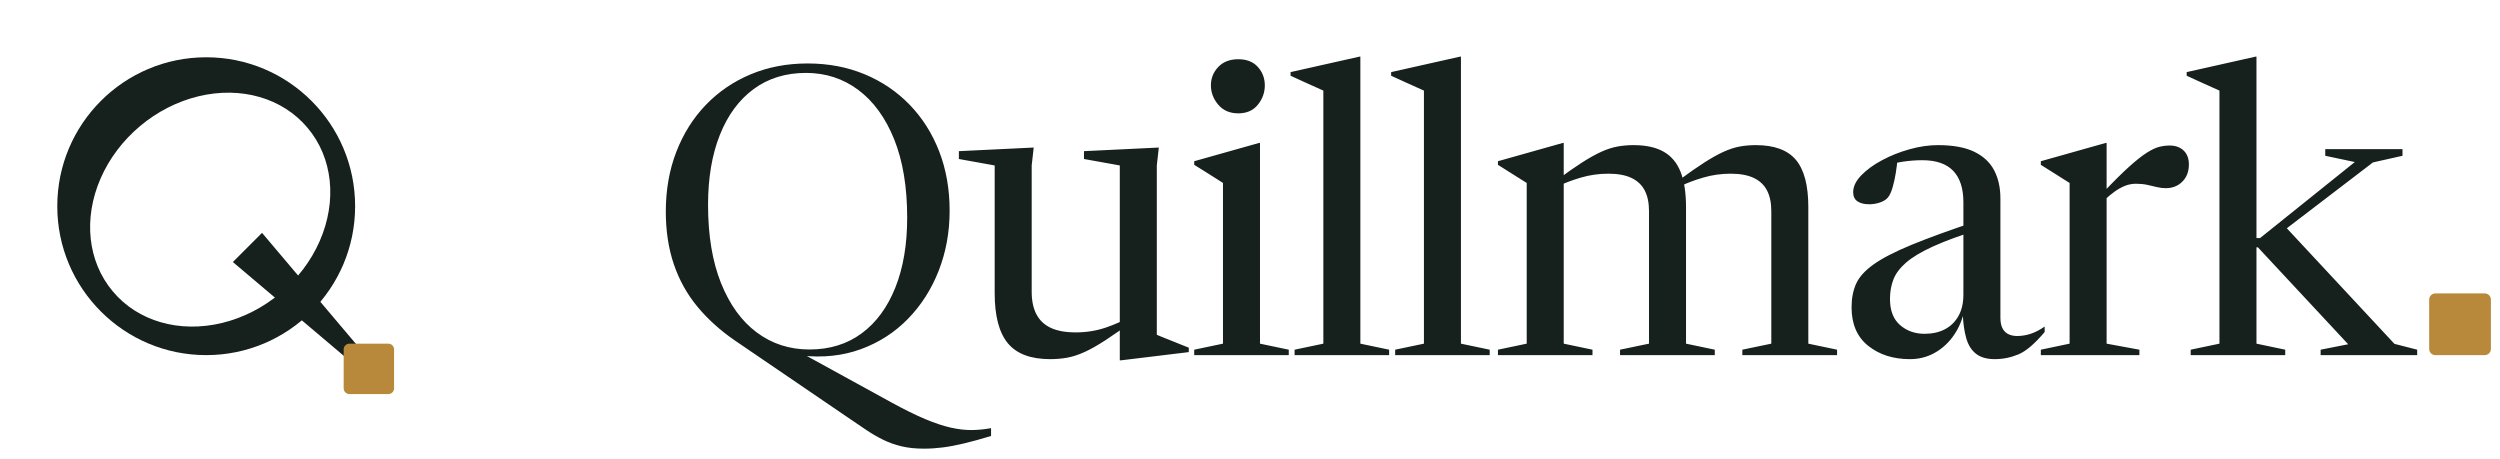
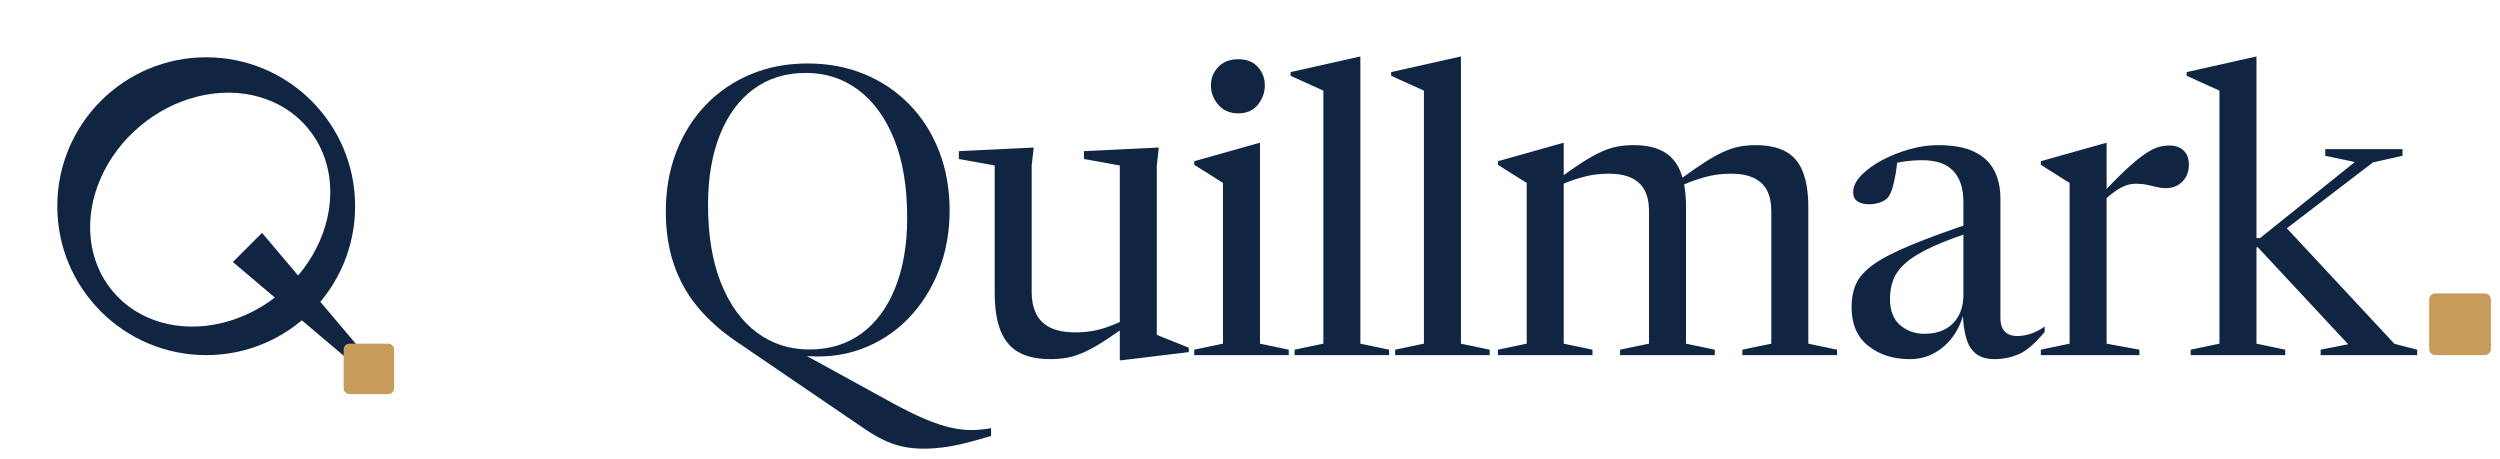
<svg xmlns="http://www.w3.org/2000/svg" viewBox="0 0 371 68" width="371" height="68" role="img" aria-label="Quillmark">
  <g transform="translate(0 0) scale(1.7)">
-     <path fill-rule="evenodd" fill="#16201C" d="M5 18a13 13 0 1 0 26 0a13 13 0 1 0 -26 0ZM9.847 25.435A11.1 9.5 -40 1 0 26.853 11.165A11.1 9.5 -40 1 0 9.847 25.435Z" />
-     <path fill="#16201C" d="M20.327 22.873L30.405 31.395L31.395 30.405L22.873 20.327Z" />
-     <rect x="30.0" y="30.0" width="4.4" height="4.4" rx="0.5" fill="#B8893A" />
+     <path fill-rule="evenodd" fill="#102542" d="M5 18a13 13 0 1 0 26 0a13 13 0 1 0 -26 0ZM9.847 25.435A11.1 9.5 -40 1 0 26.853 11.165A11.1 9.5 -40 1 0 9.847 25.435Z" />
+     <path fill="#102542" d="M20.327 22.873L30.405 31.395L31.395 30.405L22.873 20.327Z" />
+     <rect x="30.0" y="30.0" width="4.4" height="4.4" rx="0.5" fill="#C79C5A" />
  </g>
  <g transform="translate(96.00 52.70)">
-     <path transform="scale(0.02985)" d="M1002 312 437 -73Q328 -148 251.0 -241.0Q174 -334 134.0 -451.5Q94 -569 94 -714Q94 -875 146.0 -1010.0Q198 -1145 292.5 -1243.5Q387 -1342 516.0 -1396.0Q645 -1450 799 -1450Q953 -1450 1082.0 -1396.5Q1211 -1343 1306.0 -1245.0Q1401 -1147 1453.0 -1013.0Q1505 -879 1505 -718Q1505 -559 1451.0 -420.5Q1397 -282 1298.0 -180.5Q1199 -79 1063.5 -29.5Q928 20 766 2L767 -11L1217 236Q1312 288 1383.5 318.0Q1455 348 1511.0 360.5Q1567 373 1615.0 372.5Q1663 372 1711 363V402Q1635 425 1576.5 439.0Q1518 453 1470.5 459.0Q1423 465 1378 465Q1315 465 1266.5 453.5Q1218 442 1176.0 421.5Q1134 401 1092.0 373.0Q1050 345 1002 312ZM808 -28Q959 -28 1067.5 -108.0Q1176 -188 1235.0 -335.5Q1294 -483 1294 -683Q1294 -912 1229.5 -1072.5Q1165 -1233 1051.5 -1318.0Q938 -1403 791 -1403Q640 -1403 531.0 -1323.0Q422 -1243 363.0 -1095.5Q304 -948 304 -747Q304 -519 368.5 -358.0Q433 -197 546.5 -112.5Q660 -28 808 -28Z M1913.0 -315Q1913.0 -248 1936.5 -203.0Q1960.0 -158 2008.0 -135.5Q2056.0 -113 2132.0 -113Q2211.0 -113 2281.5 -137.0Q2352.0 -161 2398.0 -190L2414.0 -168Q2335.0 -110 2278.0 -73.0Q2221.0 -36 2176.0 -15.5Q2131.0 5 2090.5 12.5Q2050.0 20 2005.0 20Q1860.0 20 1794.5 -59.0Q1729.0 -138 1729.0 -308V-943L1551.0 -975V-1014L1923.0 -1032L1913.0 -943ZM2351.0 26V-164V-943L2173.0 -975V-1014L2545.0 -1032L2535.0 -943V-101Q2544.0 -97 2564.0 -89.0Q2584.0 -81 2608.0 -71.5Q2632.0 -62 2655.0 -52.5Q2678.0 -43 2694.0 -37V-15L2356.0 26Z M2940.0 -1202Q2877.0 -1202 2840.5 -1245.0Q2804.0 -1288 2804.0 -1341Q2804.0 -1394 2840.5 -1432.5Q2877.0 -1471 2940.0 -1471Q3003.0 -1471 3037.5 -1432.5Q3072.0 -1394 3072.0 -1341Q3072.0 -1288 3037.5 -1245.0Q3003.0 -1202 2940.0 -1202ZM3048.0 -1055V-860V-57L3191.0 -27V0H2721.0V-27L2864.0 -57V-856Q2853.0 -863 2831.0 -877.0Q2809.0 -891 2780.5 -909.0Q2752.0 -927 2721.0 -946V-964L3044.0 -1055Z M3547.0 -57 3690.0 -27V0H3220.0V-27L3363.0 -57V-1315Q3350.0 -1321 3326.5 -1331.5Q3303.0 -1342 3271.0 -1356.5Q3239.0 -1371 3200.0 -1389V-1407L3543.0 -1484H3547.0V-1310Z M4047.0 -57 4190.0 -27V0H3720.0V-27L3863.0 -57V-1315Q3850.0 -1321 3826.5 -1331.5Q3803.0 -1342 3771.0 -1356.5Q3739.0 -1371 3700.0 -1389V-1407L4043.0 -1484H4047.0V-1310Z M4558.0 -860V-57L4701.0 -27V0H4231.0V-27L4374.0 -57V-856Q4358.0 -866 4328.5 -884.5Q4299.0 -903 4231.0 -946V-964L4554.0 -1055H4558.0ZM5166.0 -736V-57L5309.0 -27V0H4838.0V-27L4982.0 -57V-716Q4982.0 -778 4960.5 -819.0Q4939.0 -860 4894.5 -881.0Q4850.0 -902 4780.0 -902Q4709.0 -902 4643.0 -882.5Q4577.0 -863 4533.0 -841L4521.0 -868Q4595.0 -923 4649.0 -957.5Q4703.0 -992 4745.0 -1011.0Q4787.0 -1030 4825.0 -1037.0Q4863.0 -1044 4905.0 -1044Q4997.0 -1044 5054.5 -1011.5Q5112.0 -979 5139.0 -911.0Q5166.0 -843 5166.0 -736ZM5774.0 -736V-57L5917.0 -27V0H5446.0V-27L5590.0 -57V-716Q5590.0 -778 5568.5 -819.0Q5547.0 -860 5502.5 -881.0Q5458.0 -902 5388.0 -902Q5317.0 -902 5251.0 -882.5Q5185.0 -863 5141.0 -841L5129.0 -868Q5203.0 -923 5257.0 -957.5Q5311.0 -992 5353.0 -1011.0Q5395.0 -1030 5433.0 -1037.0Q5471.0 -1044 5513.0 -1044Q5651.0 -1044 5712.5 -970.5Q5774.0 -897 5774.0 -736Z M6611.0 -666 6622.0 -624Q6481.0 -580 6393.5 -540.0Q6306.0 -500 6260.0 -460.0Q6214.0 -420 6197.0 -376.0Q6180.0 -332 6180.0 -279Q6180.0 -193 6230.0 -149.5Q6280.0 -106 6352.0 -106Q6410.0 -106 6453.0 -128.5Q6496.0 -151 6520.5 -194.5Q6545.0 -238 6545.0 -301V-760Q6545.0 -863 6494.5 -916.0Q6444.0 -969 6341.0 -969Q6292.0 -969 6242.5 -961.5Q6193.0 -954 6165.0 -940L6218.0 -980Q6215.0 -943 6208.5 -903.5Q6202.0 -864 6192.5 -832.0Q6183.0 -800 6170.0 -784Q6157.0 -768 6130.5 -759.0Q6104.0 -750 6076.0 -750Q6040.0 -750 6018.5 -764.5Q5997.0 -779 5997.0 -810Q5997.0 -852 6037.0 -893.5Q6077.0 -935 6140.5 -969.0Q6204.0 -1003 6277.5 -1023.5Q6351.0 -1044 6418.0 -1044Q6531.0 -1044 6599.0 -1011.0Q6667.0 -978 6698.0 -918.5Q6729.0 -859 6729.0 -779V-186Q6729.0 -153 6739.5 -133.0Q6750.0 -113 6769.0 -104.0Q6788.0 -95 6812.0 -95Q6846.0 -95 6879.5 -106.0Q6913.0 -117 6949.0 -142V-115Q6875.0 -27 6818.0 -3.5Q6761.0 20 6701.0 20Q6642.0 20 6608.0 -6.5Q6574.0 -33 6559.5 -83.0Q6545.0 -133 6542.0 -203H6545.0Q6528.0 -139 6490.0 -88.5Q6452.0 -38 6398.0 -9.0Q6344.0 20 6279.0 20Q6155.0 20 6072.0 -46.0Q5989.0 -112 5989.0 -238Q5989.0 -304 6011.5 -354.5Q6034.0 -405 6098.5 -451.0Q6163.0 -497 6286.5 -548.0Q6410.0 -599 6611.0 -666Z M7570.0 -1042Q7614.0 -1042 7640.0 -1017.0Q7666.0 -992 7666.0 -948Q7666.0 -895 7633.5 -862.5Q7601.0 -830 7551.0 -830Q7529.0 -830 7506.5 -835.5Q7484.0 -841 7459.0 -846.5Q7434.0 -852 7403.0 -852Q7374.0 -852 7348.0 -841.5Q7322.0 -831 7297.0 -813.0Q7272.0 -795 7245.0 -770V-814Q7320.0 -893 7371.5 -939.0Q7423.0 -985 7458.0 -1007.0Q7493.0 -1029 7519.0 -1035.5Q7545.0 -1042 7570.0 -1042ZM7257.0 -860V-57L7420.0 -27V0H6930.0V-27L7073.0 -57V-856Q7060.0 -864 7041.0 -876.0Q7022.0 -888 6994.5 -905.5Q6967.0 -923 6930.0 -946V-964L7253.0 -1055H7257.0Z M8105.0 -594 8147.0 -637 8688.0 -56 8801.0 -27V0H8321.0V-27L8458.0 -54L8009.0 -536H7967.0V-582H8020.0L8491.0 -960L8344.0 -991V-1024H8728.0V-991L8581.0 -958ZM8002.0 -57 8145.0 -27V0H7675.0V-27L7818.0 -57V-1315Q7805.0 -1321 7781.5 -1331.5Q7758.0 -1342 7726.0 -1356.5Q7694.0 -1371 7655.0 -1389V-1407L7998.0 -1484H8002.0V-1320Z" fill="#16201C" />
-     <rect x="264.49" y="-9.16" width="9.16" height="9.16" rx="0.92" fill="#B8893A" />
+     <path transform="scale(0.02985)" d="M1002 312 437 -73Q328 -148 251.0 -241.0Q174 -334 134.0 -451.5Q94 -569 94 -714Q94 -875 146.0 -1010.0Q198 -1145 292.5 -1243.5Q387 -1342 516.0 -1396.0Q645 -1450 799 -1450Q953 -1450 1082.0 -1396.5Q1211 -1343 1306.0 -1245.0Q1401 -1147 1453.0 -1013.0Q1505 -879 1505 -718Q1505 -559 1451.0 -420.5Q1397 -282 1298.0 -180.5Q1199 -79 1063.5 -29.5Q928 20 766 2L767 -11L1217 236Q1312 288 1383.5 318.0Q1455 348 1511.0 360.5Q1567 373 1615.0 372.5Q1663 372 1711 363V402Q1635 425 1576.5 439.0Q1518 453 1470.5 459.0Q1423 465 1378 465Q1315 465 1266.5 453.5Q1218 442 1176.0 421.5Q1134 401 1092.0 373.0Q1050 345 1002 312ZM808 -28Q959 -28 1067.5 -108.0Q1176 -188 1235.0 -335.5Q1294 -483 1294 -683Q1294 -912 1229.5 -1072.5Q1165 -1233 1051.5 -1318.0Q938 -1403 791 -1403Q640 -1403 531.0 -1323.0Q422 -1243 363.0 -1095.5Q304 -948 304 -747Q304 -519 368.5 -358.0Q433 -197 546.5 -112.5Q660 -28 808 -28Z M1913.0 -315Q1913.0 -248 1936.5 -203.0Q1960.0 -158 2008.0 -135.5Q2056.0 -113 2132.0 -113Q2211.0 -113 2281.5 -137.0Q2352.0 -161 2398.0 -190L2414.0 -168Q2335.0 -110 2278.0 -73.0Q2221.0 -36 2176.0 -15.5Q2131.0 5 2090.5 12.5Q2050.0 20 2005.0 20Q1860.0 20 1794.5 -59.0Q1729.0 -138 1729.0 -308V-943L1551.0 -975V-1014L1923.0 -1032L1913.0 -943ZM2351.0 26V-164V-943L2173.0 -975V-1014L2545.0 -1032L2535.0 -943V-101Q2544.0 -97 2564.0 -89.0Q2584.0 -81 2608.0 -71.5Q2632.0 -62 2655.0 -52.5Q2678.0 -43 2694.0 -37V-15L2356.0 26Z M2940.0 -1202Q2877.0 -1202 2840.5 -1245.0Q2804.0 -1288 2804.0 -1341Q2804.0 -1394 2840.5 -1432.5Q2877.0 -1471 2940.0 -1471Q3003.0 -1471 3037.5 -1432.5Q3072.0 -1394 3072.0 -1341Q3072.0 -1288 3037.5 -1245.0Q3003.0 -1202 2940.0 -1202ZM3048.0 -1055V-860V-57L3191.0 -27V0H2721.0V-27L2864.0 -57V-856Q2853.0 -863 2831.0 -877.0Q2809.0 -891 2780.5 -909.0Q2752.0 -927 2721.0 -946V-964L3044.0 -1055Z M3547.0 -57 3690.0 -27V0H3220.0V-27L3363.0 -57V-1315Q3350.0 -1321 3326.5 -1331.5Q3303.0 -1342 3271.0 -1356.5Q3239.0 -1371 3200.0 -1389V-1407L3543.0 -1484H3547.0V-1310Z M4047.0 -57 4190.0 -27V0H3720.0V-27L3863.0 -57V-1315Q3850.0 -1321 3826.5 -1331.5Q3803.0 -1342 3771.0 -1356.5Q3739.0 -1371 3700.0 -1389V-1407L4043.0 -1484H4047.0V-1310Z M4558.0 -860V-57L4701.0 -27V0H4231.0V-27L4374.0 -57V-856Q4358.0 -866 4328.5 -884.5Q4299.0 -903 4231.0 -946V-964L4554.0 -1055H4558.0ZM5166.0 -736V-57L5309.0 -27V0H4838.0V-27L4982.0 -57V-716Q4982.0 -778 4960.5 -819.0Q4939.0 -860 4894.5 -881.0Q4850.0 -902 4780.0 -902Q4709.0 -902 4643.0 -882.5Q4577.0 -863 4533.0 -841L4521.0 -868Q4595.0 -923 4649.0 -957.5Q4703.0 -992 4745.0 -1011.0Q4787.0 -1030 4825.0 -1037.0Q4863.0 -1044 4905.0 -1044Q4997.0 -1044 5054.5 -1011.5Q5112.0 -979 5139.0 -911.0Q5166.0 -843 5166.0 -736ZM5774.0 -736V-57L5917.0 -27V0H5446.0V-27L5590.0 -57V-716Q5590.0 -778 5568.5 -819.0Q5547.0 -860 5502.5 -881.0Q5458.0 -902 5388.0 -902Q5317.0 -902 5251.0 -882.5Q5185.0 -863 5141.0 -841L5129.0 -868Q5203.0 -923 5257.0 -957.5Q5311.0 -992 5353.0 -1011.0Q5395.0 -1030 5433.0 -1037.0Q5471.0 -1044 5513.0 -1044Q5651.0 -1044 5712.5 -970.5Q5774.0 -897 5774.0 -736Z M6611.0 -666 6622.0 -624Q6481.0 -580 6393.5 -540.0Q6306.0 -500 6260.0 -460.0Q6214.0 -420 6197.0 -376.0Q6180.0 -332 6180.0 -279Q6180.0 -193 6230.0 -149.5Q6280.0 -106 6352.0 -106Q6410.0 -106 6453.0 -128.5Q6496.0 -151 6520.5 -194.5Q6545.0 -238 6545.0 -301V-760Q6545.0 -863 6494.5 -916.0Q6444.0 -969 6341.0 -969Q6292.0 -969 6242.5 -961.5Q6193.0 -954 6165.0 -940L6218.0 -980Q6215.0 -943 6208.5 -903.5Q6202.0 -864 6192.5 -832.0Q6183.0 -800 6170.0 -784Q6157.0 -768 6130.5 -759.0Q6104.0 -750 6076.0 -750Q6040.0 -750 6018.5 -764.5Q5997.0 -779 5997.0 -810Q5997.0 -852 6037.0 -893.5Q6077.0 -935 6140.5 -969.0Q6204.0 -1003 6277.5 -1023.5Q6351.0 -1044 6418.0 -1044Q6531.0 -1044 6599.0 -1011.0Q6667.0 -978 6698.0 -918.5Q6729.0 -859 6729.0 -779V-186Q6729.0 -153 6739.5 -133.0Q6750.0 -113 6769.0 -104.0Q6788.0 -95 6812.0 -95Q6846.0 -95 6879.5 -106.0Q6913.0 -117 6949.0 -142V-115Q6875.0 -27 6818.0 -3.5Q6761.0 20 6701.0 20Q6642.0 20 6608.0 -6.5Q6574.0 -33 6559.5 -83.0Q6545.0 -133 6542.0 -203H6545.0Q6528.0 -139 6490.0 -88.5Q6452.0 -38 6398.0 -9.0Q6344.0 20 6279.0 20Q6155.0 20 6072.0 -46.0Q5989.0 -112 5989.0 -238Q5989.0 -304 6011.5 -354.5Q6034.0 -405 6098.5 -451.0Q6163.0 -497 6286.5 -548.0Q6410.0 -599 6611.0 -666Z M7570.0 -1042Q7614.0 -1042 7640.0 -1017.0Q7666.0 -992 7666.0 -948Q7666.0 -895 7633.5 -862.5Q7601.0 -830 7551.0 -830Q7529.0 -830 7506.5 -835.5Q7484.0 -841 7459.0 -846.5Q7434.0 -852 7403.0 -852Q7374.0 -852 7348.0 -841.5Q7322.0 -831 7297.0 -813.0Q7272.0 -795 7245.0 -770V-814Q7320.0 -893 7371.5 -939.0Q7423.0 -985 7458.0 -1007.0Q7493.0 -1029 7519.0 -1035.5Q7545.0 -1042 7570.0 -1042ZM7257.0 -860V-57L7420.0 -27V0H6930.0V-27L7073.0 -57V-856Q7060.0 -864 7041.0 -876.0Q7022.0 -888 6994.5 -905.5Q6967.0 -923 6930.0 -946V-964L7253.0 -1055H7257.0Z M8105.0 -594 8147.0 -637 8688.0 -56 8801.0 -27V0H8321.0V-27L8458.0 -54L8009.0 -536H7967.0V-582H8020.0L8491.0 -960L8344.0 -991V-1024H8728.0V-991L8581.0 -958ZM8002.0 -57 8145.0 -27V0H7675.0V-27L7818.0 -57V-1315Q7805.0 -1321 7781.5 -1331.5Q7758.0 -1342 7726.0 -1356.5Q7694.0 -1371 7655.0 -1389V-1407L7998.0 -1484H8002.0V-1320Z" fill="#102542" />
+     <rect x="264.49" y="-9.16" width="9.16" height="9.16" rx="0.92" fill="#C79C5A" />
  </g>
</svg>
